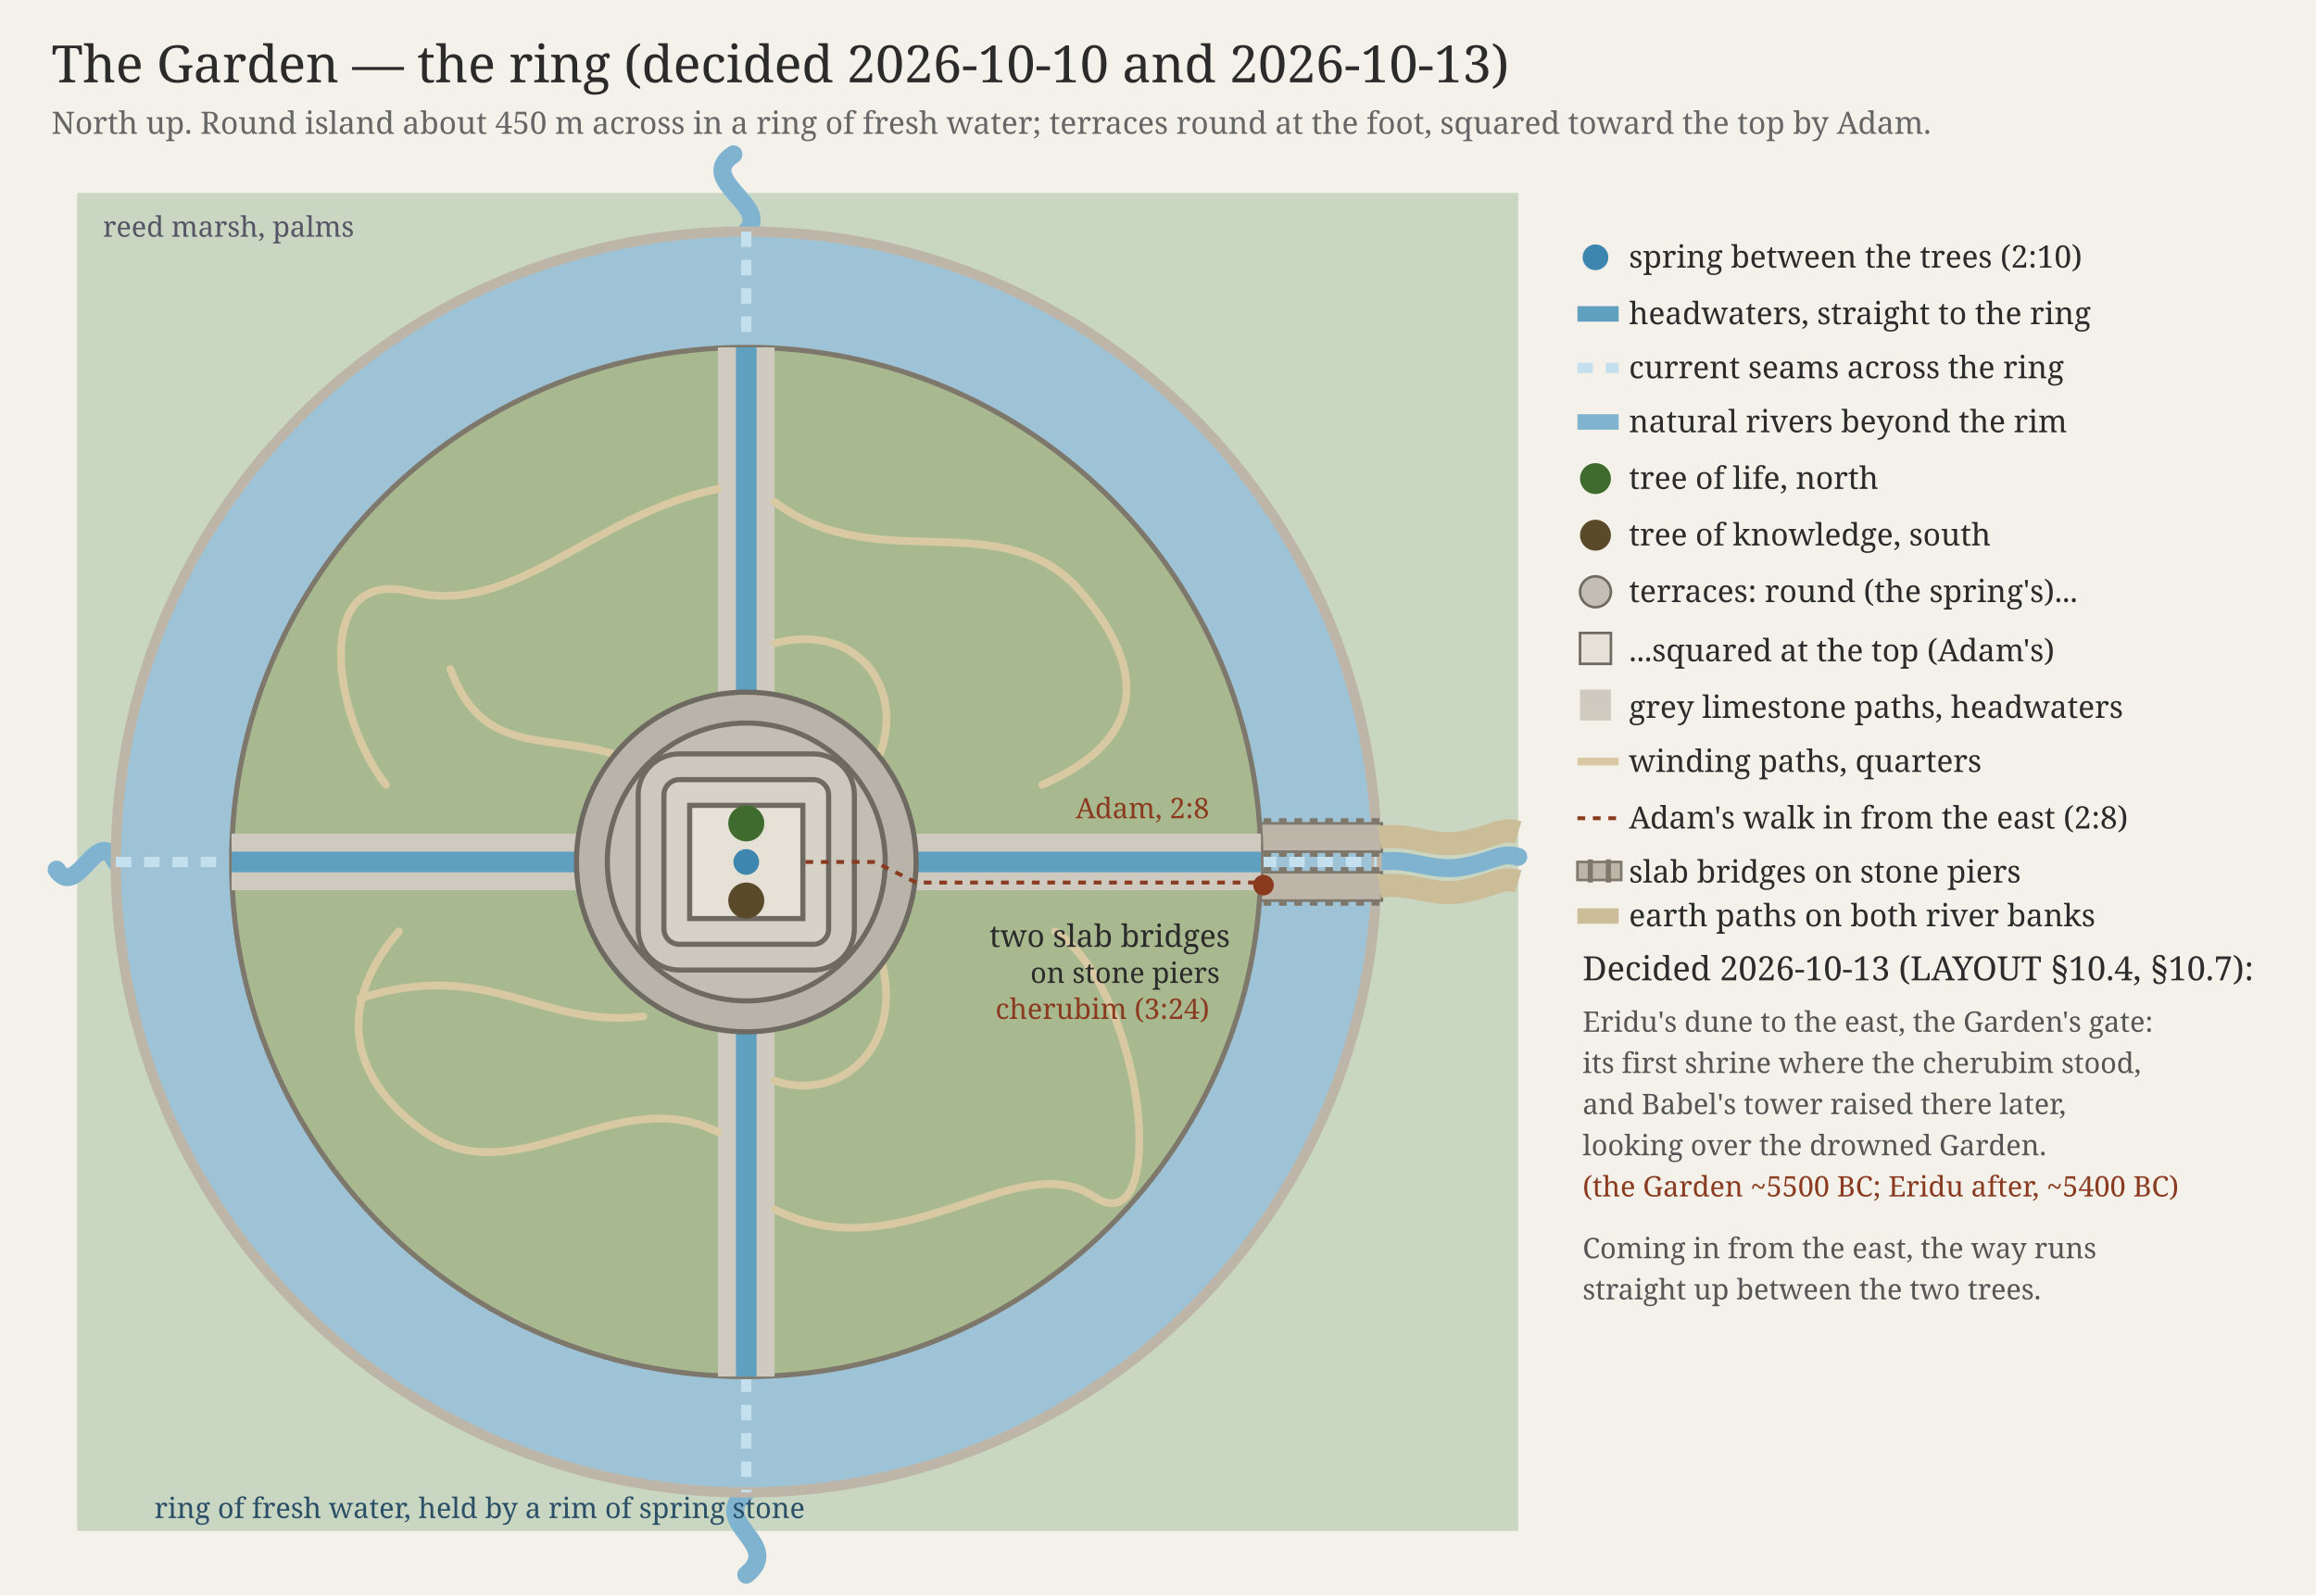
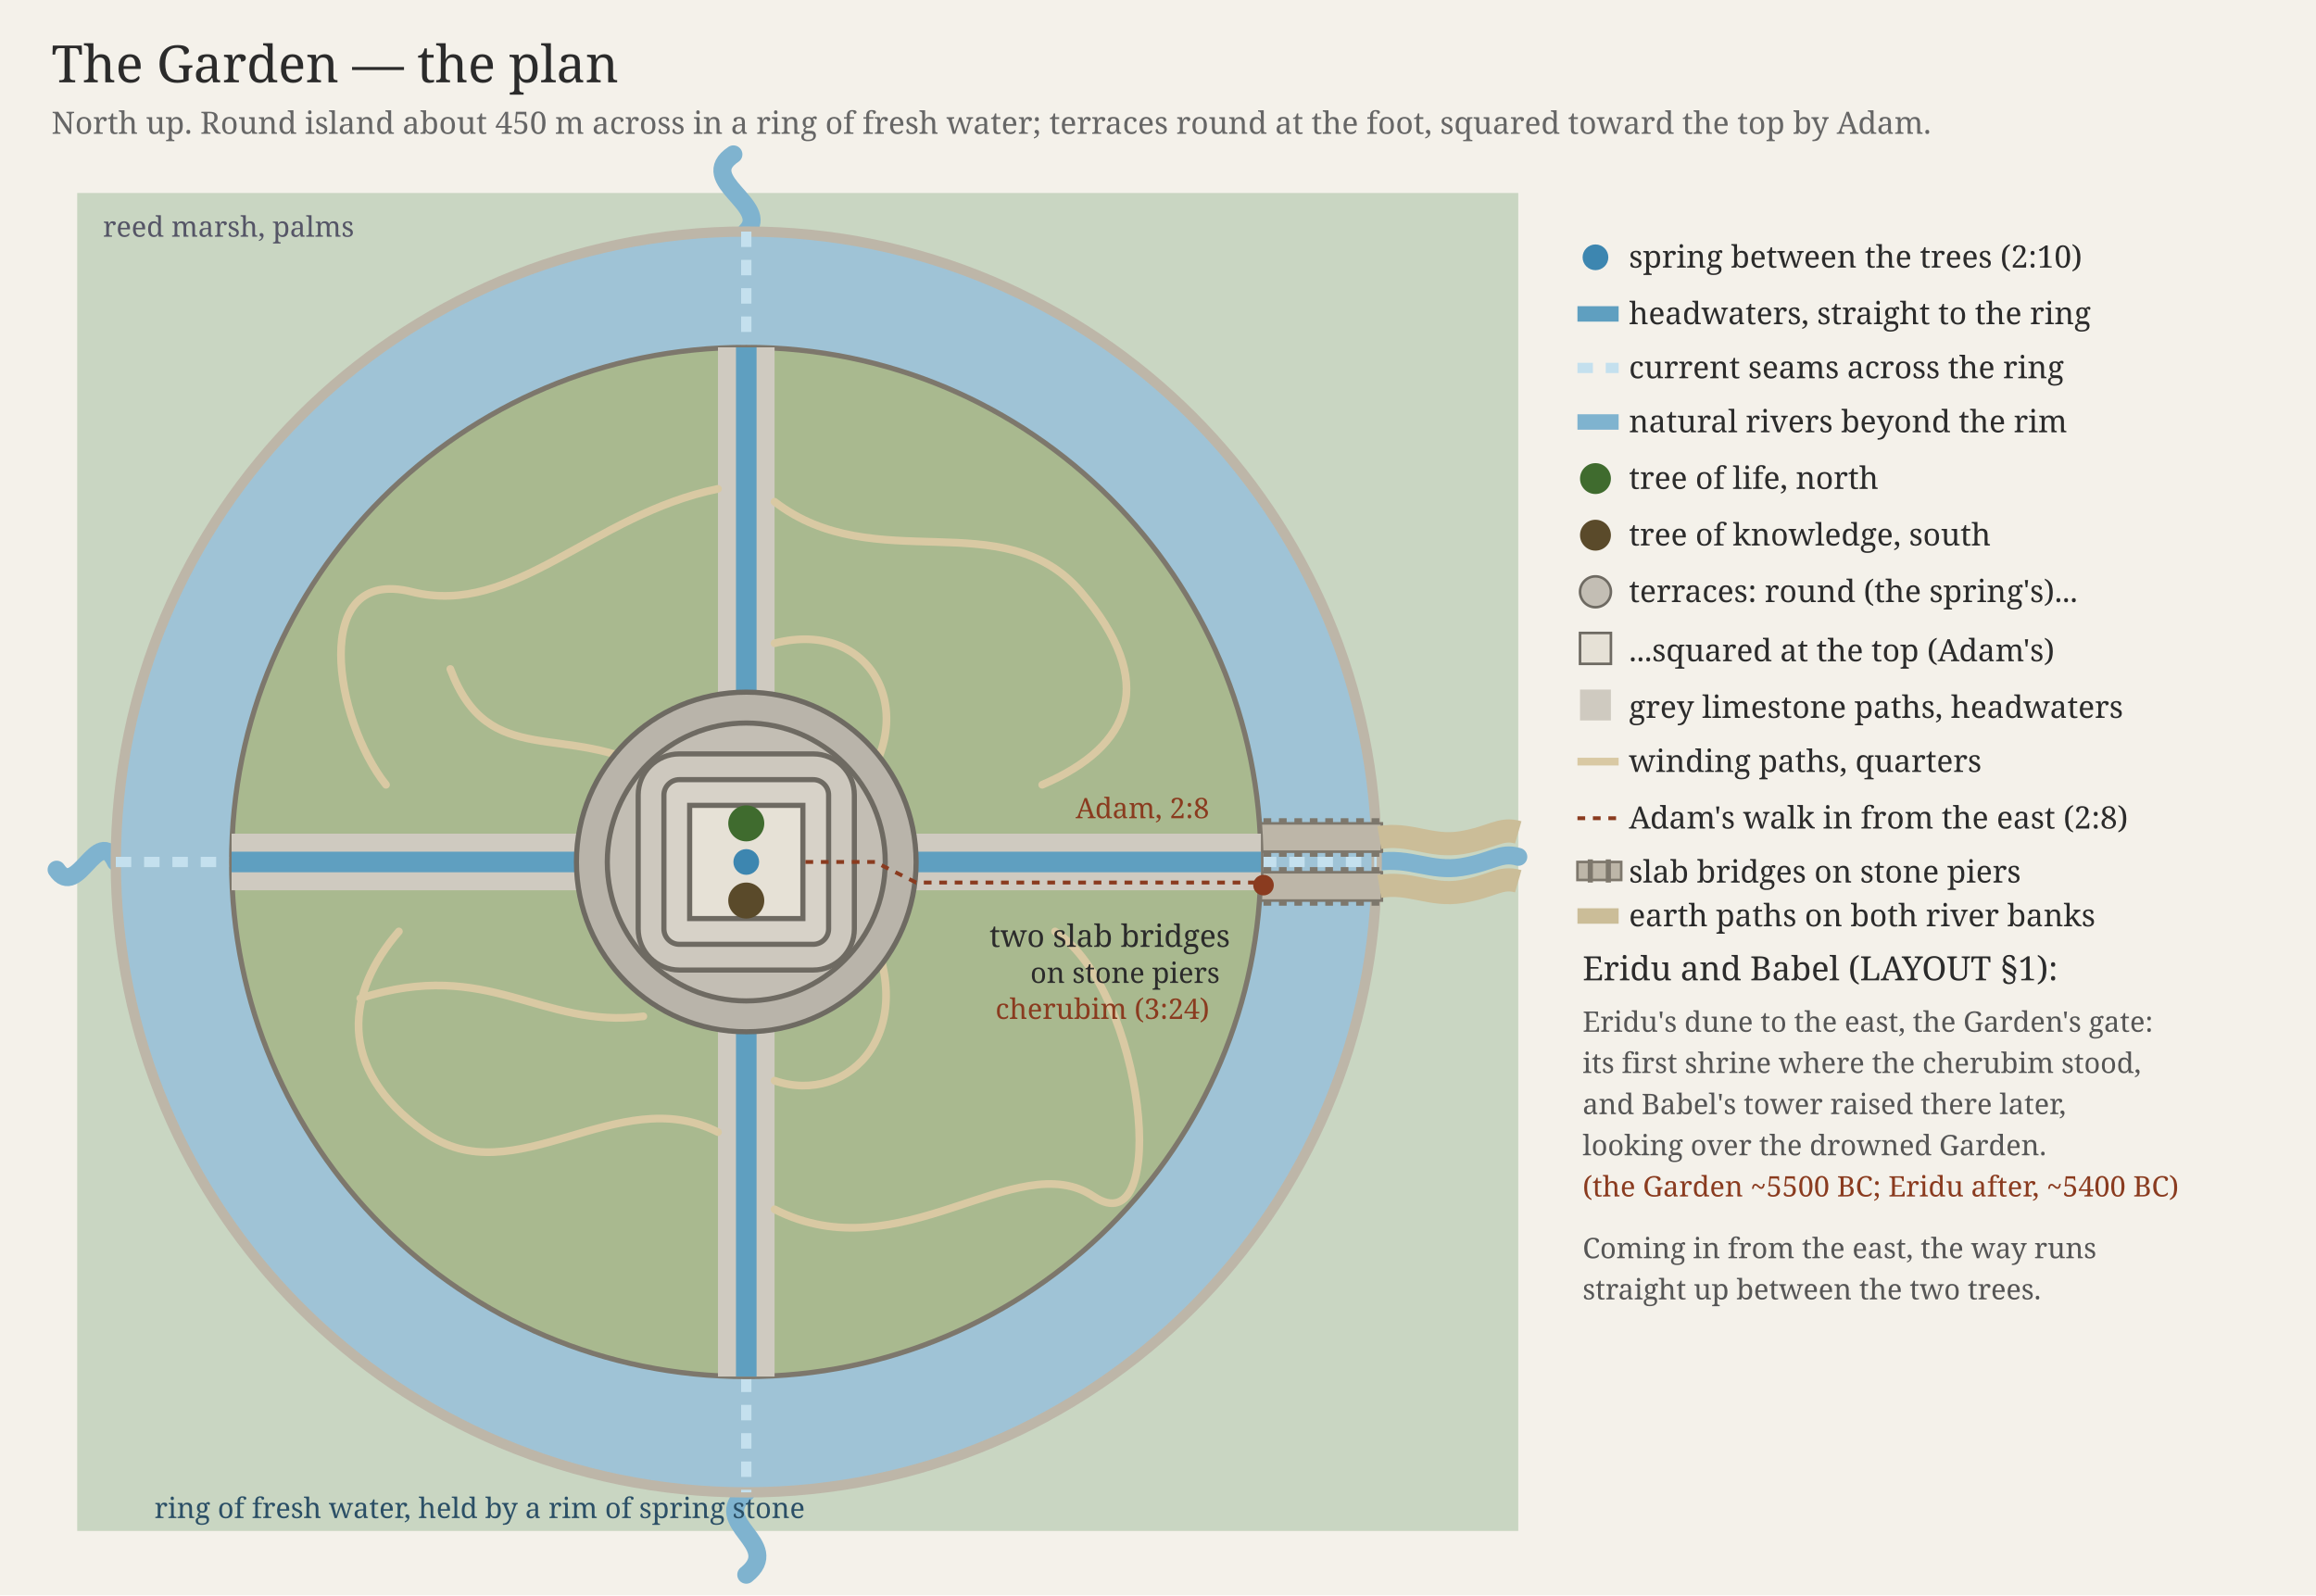
<svg xmlns="http://www.w3.org/2000/svg" viewBox="0 0 900 620" font-family="Georgia, serif">
  <rect width="900" height="620" fill="#f4f1ea" />
-   <text x="20" y="32" font-size="20" fill="#2b2b2b">The Garden — the ring (decided 2026-10-10 and 2026-10-13)</text>
+   <text x="20" y="32" font-size="20" fill="#2b2b2b">The Garden — the plan</text>
  <text x="20" y="52" font-size="12" fill="#666">North up. Round island about 450 m across in a ring of fresh water; terraces round at the foot, squared toward the top by Adam.</text>
  <rect x="30" y="75" width="560" height="520" fill="#c9d6c2" />
  <text x="40" y="92" font-size="11" fill="#556">reed marsh, palms</text>
  <g fill="none" stroke="#7fb3cf" stroke-width="7" stroke-linecap="round">
    <path d="M290,90 C300,80 270,70 285,60" />
    <path d="M290,580 C275,592 305,600 290,612" />
    <path d="M45,335 C38,320 30,350 22,338" />
    <path d="M535,335 C548,333 556,339 568,337 S583,331 590,333" />
  </g>
  <circle cx="290" cy="335" r="245" fill="#9fc3d6" />
  <circle cx="290" cy="335" r="245" fill="none" stroke="#bdb6a8" stroke-width="4" />
  <g stroke="#c4e0ee" stroke-width="4" stroke-dasharray="6 5">
    <line x1="290" y1="90" x2="290" y2="135" />
    <line x1="290" y1="535" x2="290" y2="580" />
    <line x1="45" y1="335" x2="90" y2="335" />
    <line x1="490" y1="335" x2="535" y2="335" />
  </g>
  <g fill="#7d776c">
    <rect x="491" y="318" width="3" height="15" />
    <rect x="497" y="318" width="3" height="15" />
    <rect x="503" y="318" width="3" height="15" />
    <rect x="509" y="318" width="3" height="15" />
    <rect x="515" y="318" width="3" height="15" />
    <rect x="521" y="318" width="3" height="15" />
    <rect x="527" y="318" width="3" height="15" />
    <rect x="533" y="318" width="3" height="15" />
    <rect x="491" y="337" width="3" height="15" />
    <rect x="497" y="337" width="3" height="15" />
    <rect x="503" y="337" width="3" height="15" />
    <rect x="509" y="337" width="3" height="15" />
    <rect x="515" y="337" width="3" height="15" />
    <rect x="521" y="337" width="3" height="15" />
    <rect x="527" y="337" width="3" height="15" />
    <rect x="533" y="337" width="3" height="15" />
  </g>
  <g fill="#bdb6a8" stroke="#7d776c">
    <rect x="488" y="320" width="49" height="11" />
    <rect x="488" y="339" width="49" height="11" />
  </g>
  <g fill="none" stroke="#cbbd98" stroke-width="9" stroke-linecap="butt">
    <path d="M536,325.5 C548,323.5 556,329.5 568,327.5 S583,321.5 590,323.5" />
    <path d="M536,344.5 C548,342.5 556,348.5 568,346.5 S583,340.5 590,342.5" />
  </g>
  <circle cx="290" cy="335" r="200" fill="#a9b98f" stroke="#7d776c" stroke-width="2" />
  <g fill="#cfcac0">
    <rect x="279" y="135" width="22" height="135" />
    <rect x="279" y="400" width="22" height="135" />
    <rect x="90" y="324" width="135" height="22" />
    <rect x="355" y="324" width="135" height="22" />
  </g>
  <g fill="none" stroke="#d9c9a3" stroke-width="3" stroke-linecap="round">
    <path d="M279,190 C230,200 200,240 160,230 S130,280 150,305 M255,300 C220,280 190,300 175,260" />
    <path d="M301,195 C340,225 390,195 420,230 S440,290 405,305 M301,250 C340,240 360,280 330,312" />
    <path d="M279,440 C240,420 200,465 165,440 S135,385 155,362 M250,395 C210,400 190,372 140,388" />
    <path d="M301,470 C350,495 395,445 425,465 S445,385 410,362 M335,355 C360,400 330,430 301,420" />
  </g>
  <g stroke="#5f9fc0" stroke-width="8">
    <line x1="290" y1="135" x2="290" y2="275" />
    <line x1="290" y1="395" x2="290" y2="535" />
    <line x1="90" y1="335" x2="230" y2="335" />
    <line x1="350" y1="335" x2="490" y2="335" />
  </g>
  <g stroke="#6e6a62" stroke-width="2">
    <circle cx="290" cy="335" r="66" fill="#b9b4aa" />
    <circle cx="290" cy="335" r="54" fill="#c3beb4" />
    <rect x="248" y="293" width="84" height="84" rx="16" fill="#cdc8be" />
    <rect x="258" y="303" width="64" height="64" rx="6" fill="#d7d2c8" />
    <rect x="268" y="313" width="44" height="44" fill="#e6e1d6" />
  </g>
  <circle cx="290" cy="335" r="5" fill="#3d86b0" />
  <circle cx="290" cy="320" r="7" fill="#3f6b2e" />
  <circle cx="290" cy="350" r="7" fill="#5a4a2a" />
  <line x1="340" y1="335" x2="312" y2="335" stroke="#8a3b1f" stroke-width="1.5" stroke-dasharray="3 3" />
  <polyline points="488,343 356,343 340,335" fill="none" stroke="#8a3b1f" stroke-width="1.5" stroke-dasharray="3 3" />
  <circle cx="491" cy="344" r="4" fill="#8a3b1f" />
  <text x="418" y="318" font-size="11" fill="#8a3b1f">Adam, 2:8</text>
  <g text-anchor="end">
    <text x="478" y="368" font-size="12" fill="#2b2b2b">two slab bridges</text>
    <text x="474" y="382" font-size="11" fill="#2b2b2b">on stone piers</text>
    <text x="470" y="396" font-size="11" fill="#8a3b1f">cherubim (3:24)</text>
  </g>
  <text x="60" y="590" font-size="11" fill="#2b4f66">ring of fresh water, held by a rim of spring stone</text>
  <g font-size="12" fill="#2b2b2b">
    <circle cx="620" cy="100" r="5" fill="#3d86b0" />
    <text x="633" y="104">spring between the trees (2:10)</text>
    <line x1="613" y1="122" x2="629" y2="122" stroke="#5f9fc0" stroke-width="6" />
    <text x="633" y="126">headwaters, straight to the ring</text>
    <line x1="613" y1="143" x2="629" y2="143" stroke="#c4e0ee" stroke-width="4" stroke-dasharray="6 5" />
    <text x="633" y="147">current seams across the ring</text>
    <line x1="613" y1="164" x2="629" y2="164" stroke="#7fb3cf" stroke-width="6" />
    <text x="633" y="168">natural rivers beyond the rim</text>
    <circle cx="620" cy="186" r="6" fill="#3f6b2e" />
    <text x="633" y="190">tree of life, north</text>
    <circle cx="620" cy="208" r="6" fill="#5a4a2a" />
    <text x="633" y="212">tree of knowledge, south</text>
    <circle cx="620" cy="230" r="6" fill="#c3beb4" stroke="#6e6a62" />
    <text x="633" y="234">terraces: round (the spring's)...</text>
    <rect x="614" y="246" width="12" height="12" fill="#e6e1d6" stroke="#6e6a62" />
    <text x="633" y="257">...squared at the top (Adam's)</text>
    <rect x="614" y="268" width="12" height="12" fill="#cfcac0" />
    <text x="633" y="279">grey limestone paths, headwaters</text>
    <line x1="613" y1="296" x2="629" y2="296" stroke="#d9c9a3" stroke-width="3" />
    <text x="633" y="300">winding paths, quarters</text>
    <line x1="613" y1="318" x2="629" y2="318" stroke="#8a3b1f" stroke-width="1.5" stroke-dasharray="3 3" />
    <text x="633" y="322">Adam's walk in from the east (2:8)</text>
    <rect x="613" y="335" width="17" height="7" fill="#bdb6a8" stroke="#7d776c" />
    <rect x="617" y="334" width="2" height="9" fill="#7d776c" />
    <rect x="624" y="334" width="2" height="9" fill="#7d776c" />
    <line x1="613" y1="356" x2="629" y2="356" stroke="#cbbd98" stroke-width="6" />
    <text x="633" y="343">slab bridges on stone piers</text>
    <text x="633" y="360">earth paths on both river banks</text>
  </g>
-   <text x="615" y="381" font-size="13" fill="#2b2b2b">Decided 2026-10-13 (LAYOUT §10.4, §10.7):</text>
+   <text x="615" y="381" font-size="13" fill="#2b2b2b">Eridu and Babel (LAYOUT §1):</text>
  <text x="615" y="401" font-size="11" fill="#555">Eridu's dune to the east, the Garden's gate:</text>
  <text x="615" y="417" font-size="11" fill="#555">its first shrine where the cherubim stood,</text>
  <text x="615" y="433" font-size="11" fill="#555">and Babel's tower raised there later,</text>
  <text x="615" y="449" font-size="11" fill="#555">looking over the drowned Garden.</text>
  <text x="615" y="465" font-size="11" fill="#8a3b1f">(the Garden ~5500 BC; Eridu after, ~5400 BC)</text>
  <text x="615" y="489" font-size="11" fill="#555">Coming in from the east, the way runs</text>
  <text x="615" y="505" font-size="11" fill="#555">straight up between the two trees.</text>
</svg>
